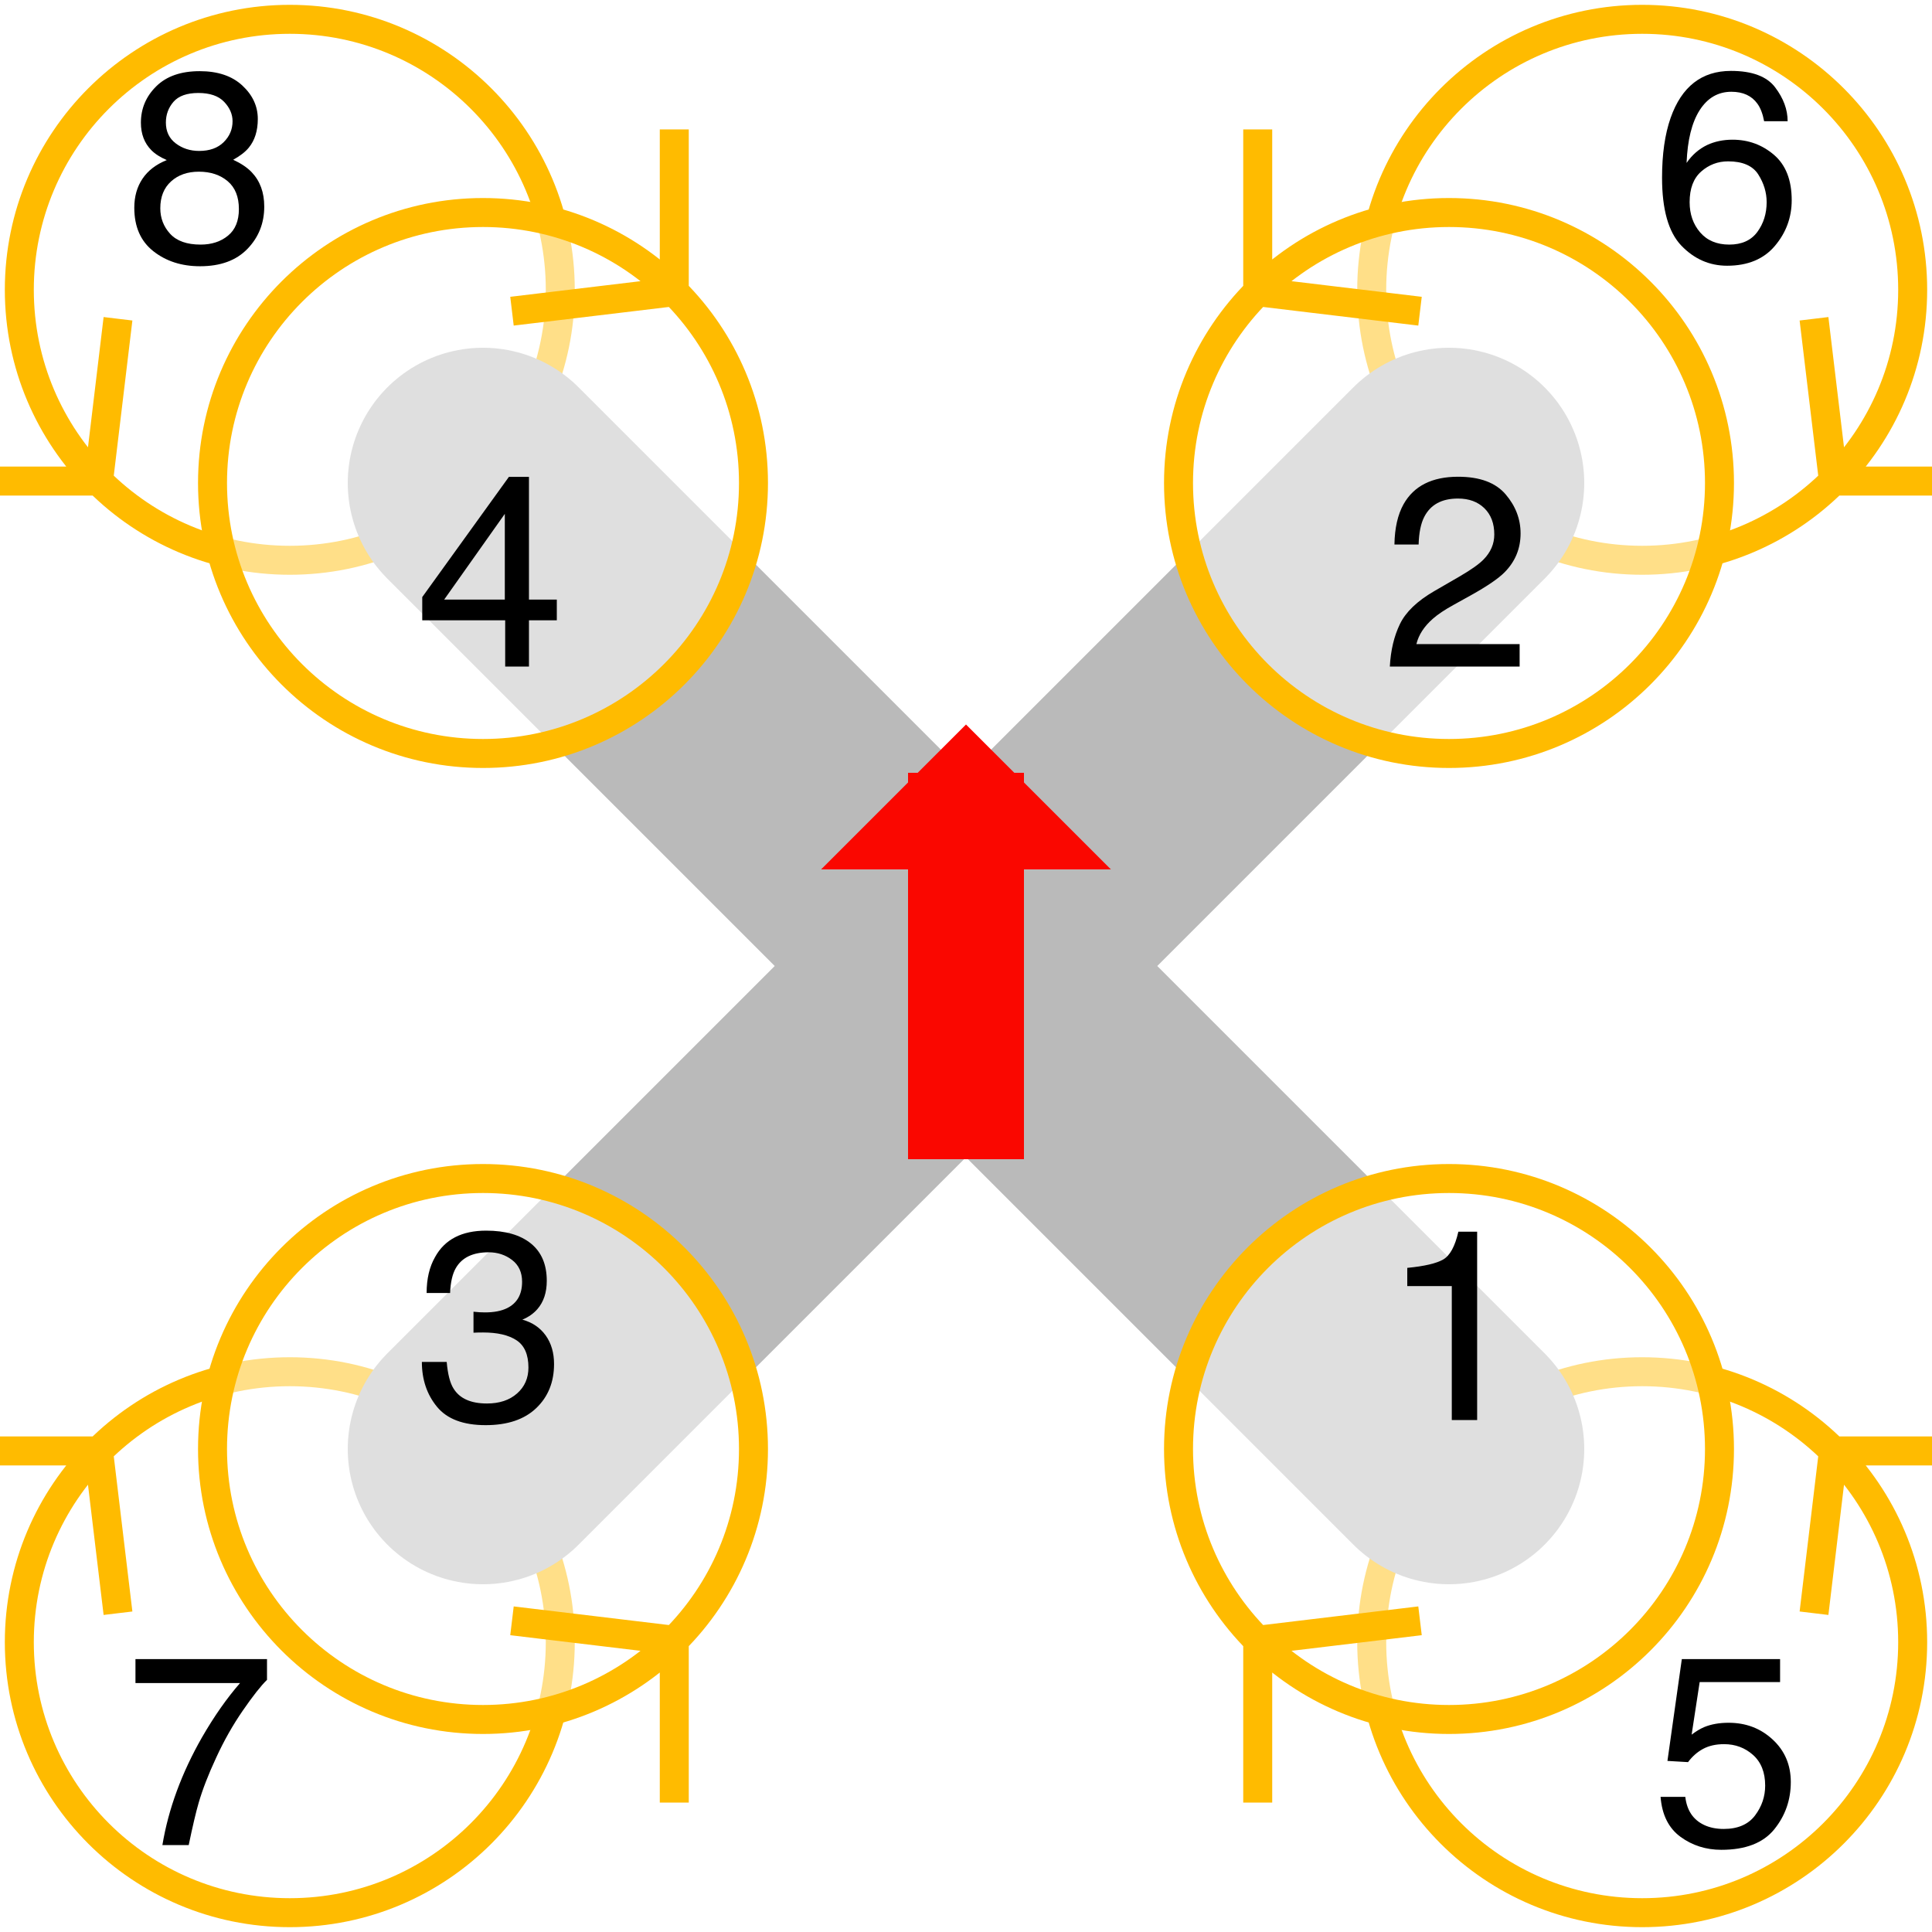
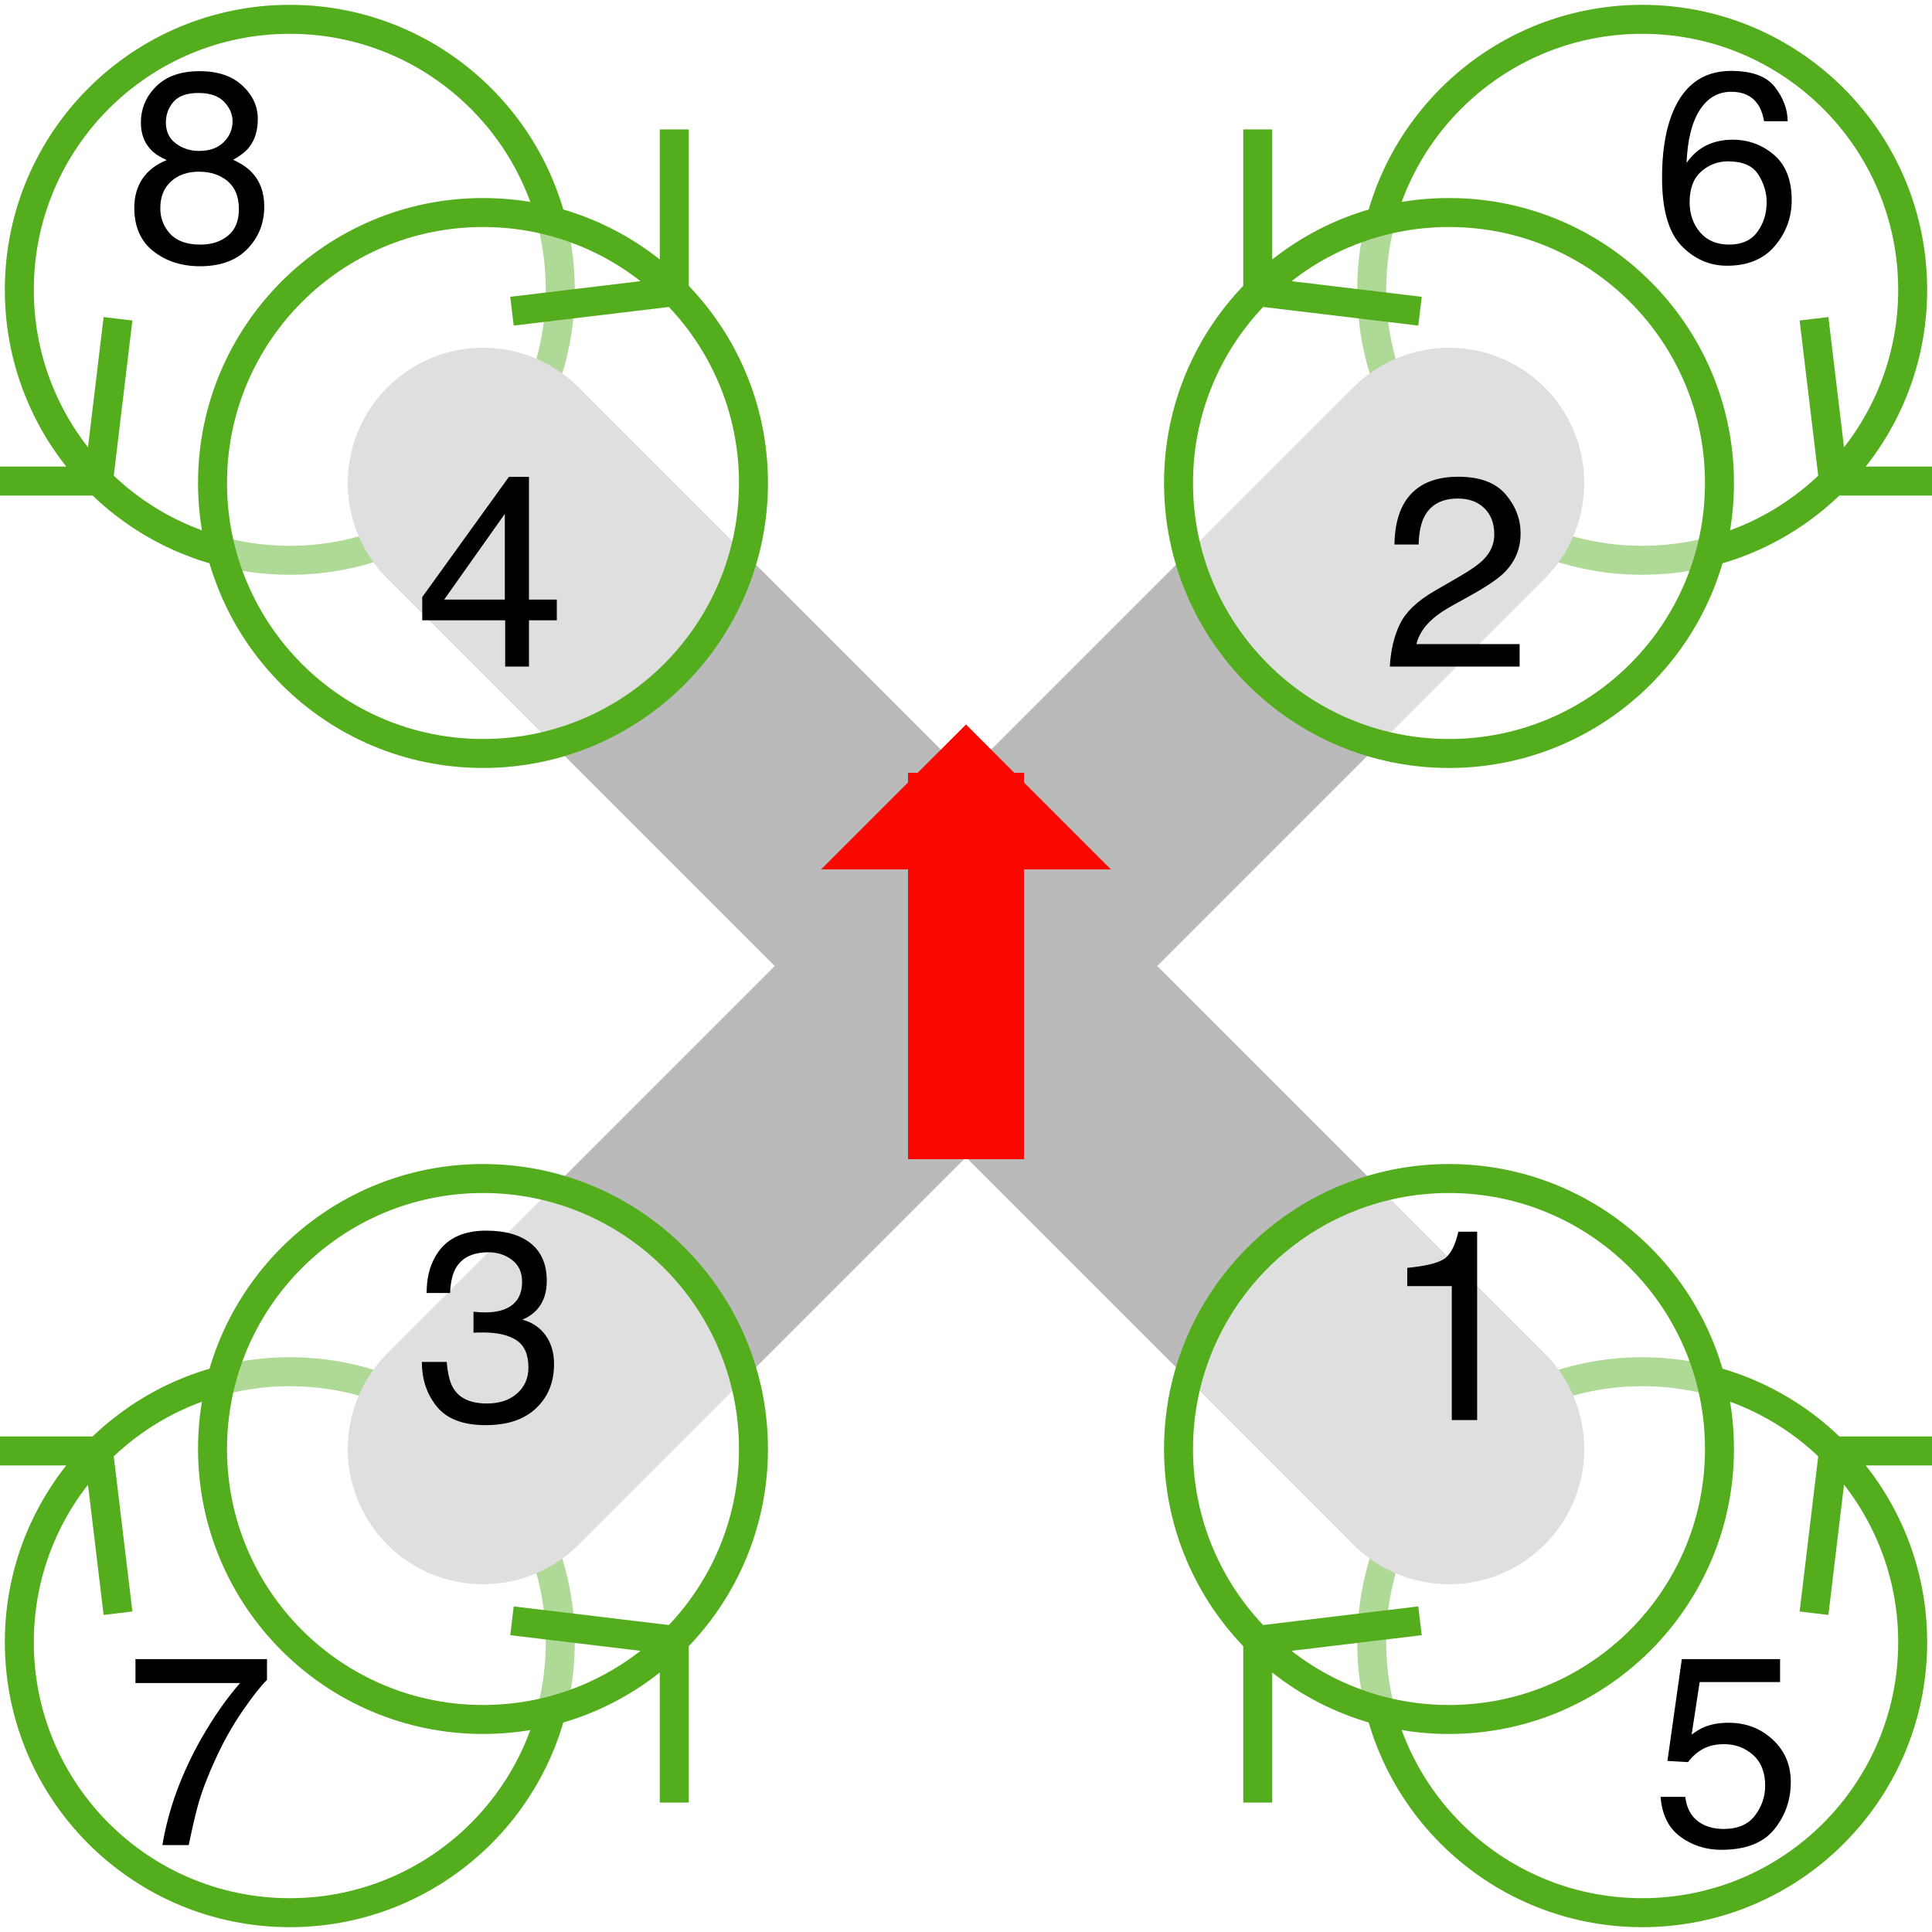
<svg xmlns="http://www.w3.org/2000/svg" xmlns:xlink="http://www.w3.org/1999/xlink" width="200pt" height="200pt" viewBox="0 0 200 200" version="1.1">
  <defs>
    <g>
      <symbol overflow="visible" id="glyph0-0">
        <path style="stroke:none;" d="" />
      </symbol>
      <symbol overflow="visible" id="glyph0-1">
        <path style="stroke:none;" d="M 3.461 -4.992 C 3.625 -3.586 4.273 -2.617 5.414 -2.078 C 5.996 -1.805 6.672 -1.668 7.438 -1.668 C 8.895 -1.668 9.977 -2.133 10.68 -3.062 C 11.379 -3.992 11.73 -5.023 11.73 -6.152 C 11.73 -7.52 11.312 -8.578 10.48 -9.324 C 9.645 -10.07 8.645 -10.445 7.477 -10.445 C 6.629 -10.445 5.902 -10.281 5.297 -9.953 C 4.691 -9.625 4.176 -9.168 3.746 -8.586 L 1.613 -8.711 L 3.102 -19.25 L 13.273 -19.25 L 13.273 -16.871 L 4.949 -16.871 L 4.117 -11.43 C 4.57 -11.777 5.004 -12.035 5.414 -12.211 C 6.145 -12.512 6.984 -12.66 7.945 -12.66 C 9.738 -12.66 11.262 -12.082 12.508 -10.922 C 13.758 -9.766 14.383 -8.297 14.383 -6.523 C 14.383 -4.672 13.812 -3.039 12.668 -1.625 C 11.523 -0.215 9.699 0.492 7.191 0.492 C 5.598 0.492 4.188 0.043 2.961 -0.855 C 1.734 -1.754 1.047 -3.133 0.902 -4.992 Z M 3.461 -4.992 " />
      </symbol>
      <symbol overflow="visible" id="glyph0-2">
        <path style="stroke:none;" d="M 12.762 -17.957 C 13.625 -16.824 14.055 -15.656 14.055 -14.453 L 11.621 -14.453 C 11.477 -15.227 11.242 -15.832 10.922 -16.27 C 10.332 -17.09 9.434 -17.5 8.23 -17.5 C 6.855 -17.5 5.762 -16.863 4.949 -15.594 C 4.137 -14.32 3.688 -12.5 3.594 -10.133 C 4.16 -10.961 4.871 -11.578 5.727 -11.992 C 6.512 -12.355 7.387 -12.539 8.352 -12.539 C 9.992 -12.539 11.426 -12.012 12.648 -10.965 C 13.867 -9.918 14.477 -8.352 14.477 -6.273 C 14.477 -4.496 13.898 -2.922 12.742 -1.551 C 11.586 -0.18 9.934 0.508 7.793 0.508 C 5.961 0.508 4.379 -0.188 3.047 -1.578 C 1.719 -2.969 1.055 -5.309 1.055 -8.602 C 1.055 -11.035 1.348 -13.098 1.941 -14.793 C 3.082 -18.039 5.164 -19.66 8.188 -19.66 C 10.375 -19.66 11.902 -19.094 12.762 -17.957 Z M 10.918 -2.988 C 11.559 -3.859 11.883 -4.887 11.883 -6.07 C 11.883 -7.074 11.594 -8.027 11.02 -8.934 C 10.445 -9.84 9.402 -10.297 7.891 -10.297 C 6.832 -10.297 5.902 -9.945 5.105 -9.242 C 4.309 -8.539 3.91 -7.484 3.91 -6.07 C 3.91 -4.832 4.273 -3.789 4.996 -2.945 C 5.723 -2.102 6.727 -1.68 8.012 -1.68 C 9.305 -1.68 10.273 -2.117 10.918 -2.988 Z M 10.918 -2.988 " />
      </symbol>
      <symbol overflow="visible" id="glyph0-3">
        <path style="stroke:none;" d="M 14.641 -19.25 L 14.641 -17.102 C 14.012 -16.492 13.176 -15.43 12.133 -13.918 C 11.09 -12.406 10.168 -10.773 9.367 -9.023 C 8.574 -7.32 7.969 -5.766 7.562 -4.359 C 7.297 -3.457 6.953 -2.004 6.535 0 L 3.812 0 C 4.434 -3.738 5.801 -7.457 7.914 -11.156 C 9.164 -13.324 10.477 -15.199 11.852 -16.773 L 1.023 -16.773 L 1.023 -19.25 Z M 14.641 -19.25 " />
      </symbol>
      <symbol overflow="visible" id="glyph0-4">
        <path style="stroke:none;" d="M 10.156 -12.285 C 10.77 -12.891 11.074 -13.613 11.074 -14.453 C 11.074 -15.18 10.781 -15.852 10.199 -16.461 C 9.617 -17.07 8.727 -17.375 7.531 -17.375 C 6.348 -17.375 5.492 -17.07 4.961 -16.461 C 4.434 -15.852 4.172 -15.133 4.172 -14.312 C 4.172 -13.395 4.512 -12.672 5.195 -12.156 C 5.879 -11.637 6.688 -11.375 7.617 -11.375 C 8.699 -11.375 9.547 -11.68 10.156 -12.285 Z M 10.602 -2.605 C 11.355 -3.219 11.73 -4.137 11.73 -5.359 C 11.73 -6.625 11.344 -7.586 10.57 -8.242 C 9.793 -8.898 8.801 -9.227 7.586 -9.227 C 6.41 -9.227 5.453 -8.895 4.711 -8.223 C 3.969 -7.555 3.594 -6.625 3.594 -5.441 C 3.594 -4.422 3.934 -3.539 4.613 -2.797 C 5.293 -2.055 6.344 -1.68 7.766 -1.68 C 8.906 -1.68 9.852 -1.988 10.602 -2.605 Z M 2.664 -11.457 C 1.945 -12.188 1.586 -13.133 1.586 -14.301 C 1.586 -15.758 2.113 -17.012 3.172 -18.062 C 4.23 -19.109 5.727 -19.633 7.672 -19.633 C 9.547 -19.633 11.02 -19.137 12.086 -18.148 C 13.152 -17.16 13.688 -16.004 13.688 -14.684 C 13.688 -13.461 13.375 -12.473 12.758 -11.719 C 12.41 -11.289 11.871 -10.867 11.141 -10.461 C 11.953 -10.086 12.594 -9.656 13.055 -9.172 C 13.922 -8.262 14.355 -7.078 14.355 -5.617 C 14.355 -3.895 13.777 -2.438 12.617 -1.238 C 11.461 -0.039 9.824 0.562 7.711 0.562 C 5.805 0.562 4.195 0.043 2.879 -0.992 C 1.562 -2.027 0.902 -3.527 0.902 -5.496 C 0.902 -6.652 1.184 -7.652 1.75 -8.496 C 2.316 -9.34 3.152 -9.984 4.266 -10.43 C 3.582 -10.723 3.047 -11.066 2.664 -11.457 Z M 2.664 -11.457 " />
      </symbol>
      <symbol overflow="visible" id="glyph0-5">
        <path style="stroke:none;" d="M 2.68 -13.863 L 2.68 -15.75 C 4.457 -15.922 5.695 -16.211 6.398 -16.617 C 7.102 -17.023 7.625 -17.984 7.969 -19.496 L 9.914 -19.496 L 9.914 0 L 7.289 0 L 7.289 -13.863 Z M 2.68 -13.863 " />
      </symbol>
      <symbol overflow="visible" id="glyph0-6">
        <path style="stroke:none;" d="M 1.922 -4.402 C 2.527 -5.652 3.711 -6.785 5.469 -7.805 L 8.094 -9.324 C 9.27 -10.008 10.094 -10.59 10.57 -11.074 C 11.316 -11.832 11.688 -12.695 11.688 -13.672 C 11.688 -14.812 11.348 -15.715 10.664 -16.387 C 9.98 -17.055 9.07 -17.391 7.93 -17.391 C 6.242 -17.391 5.078 -16.754 4.43 -15.477 C 4.082 -14.793 3.891 -13.844 3.855 -12.633 L 1.352 -12.633 C 1.379 -14.336 1.695 -15.727 2.297 -16.805 C 3.363 -18.699 5.246 -19.648 7.945 -19.648 C 10.188 -19.648 11.824 -19.039 12.859 -17.828 C 13.895 -16.617 14.41 -15.266 14.41 -13.781 C 14.41 -12.215 13.859 -10.875 12.758 -9.762 C 12.117 -9.113 10.973 -8.332 9.324 -7.41 L 7.453 -6.371 C 6.559 -5.879 5.855 -5.41 5.344 -4.961 C 4.434 -4.168 3.859 -3.289 3.625 -2.324 L 14.312 -2.324 L 14.312 0 L 0.875 0 C 0.965 -1.688 1.316 -3.152 1.922 -4.402 Z M 1.922 -4.402 " />
      </symbol>
      <symbol overflow="visible" id="glyph0-7">
        <path style="stroke:none;" d="M 2.234 -1.375 C 1.191 -2.645 0.672 -4.191 0.672 -6.016 L 3.242 -6.016 C 3.352 -4.75 3.586 -3.828 3.953 -3.254 C 4.59 -2.223 5.742 -1.711 7.41 -1.711 C 8.703 -1.711 9.742 -2.055 10.527 -2.75 C 11.312 -3.441 11.703 -4.336 11.703 -5.43 C 11.703 -6.777 11.289 -7.719 10.465 -8.258 C 9.641 -8.797 8.496 -9.062 7.027 -9.062 C 6.863 -9.062 6.695 -9.062 6.527 -9.059 C 6.359 -9.055 6.188 -9.047 6.016 -9.039 L 6.016 -11.211 C 6.27 -11.184 6.484 -11.164 6.656 -11.156 C 6.832 -11.148 7.02 -11.141 7.219 -11.141 C 8.141 -11.141 8.895 -11.289 9.488 -11.578 C 10.527 -12.09 11.047 -13 11.047 -14.312 C 11.047 -15.289 10.699 -16.043 10.008 -16.57 C 9.316 -17.098 8.508 -17.363 7.586 -17.363 C 5.945 -17.363 4.812 -16.816 4.184 -15.723 C 3.836 -15.121 3.641 -14.266 3.594 -13.152 L 1.164 -13.152 C 1.164 -14.609 1.453 -15.852 2.039 -16.871 C 3.039 -18.695 4.805 -19.605 7.328 -19.605 C 9.324 -19.605 10.867 -19.16 11.961 -18.273 C 13.055 -17.383 13.602 -16.098 13.602 -14.41 C 13.602 -13.207 13.281 -12.23 12.633 -11.484 C 12.23 -11.02 11.711 -10.656 11.074 -10.391 C 12.105 -10.109 12.91 -9.562 13.488 -8.758 C 14.066 -7.949 14.355 -6.965 14.355 -5.797 C 14.355 -3.93 13.742 -2.406 12.508 -1.23 C 11.277 -0.055 9.535 0.531 7.273 0.531 C 4.957 0.531 3.277 -0.102 2.234 -1.375 Z M 2.234 -1.375 " />
      </symbol>
      <symbol overflow="visible" id="glyph0-8">
        <path style="stroke:none;" d="M 9.258 -6.93 L 9.258 -15.805 L 2.98 -6.93 Z M 9.297 0 L 9.297 -4.785 L 0.711 -4.785 L 0.711 -7.191 L 9.68 -19.633 L 11.758 -19.633 L 11.758 -6.93 L 14.641 -6.93 L 14.641 -4.785 L 11.758 -4.785 L 11.758 0 Z M 9.297 0 " />
      </symbol>
    </g>
  </defs>
  <g id="surface61">
-     <path style="fill:none;stroke-width:3;stroke-linecap:butt;stroke-linejoin:miter;stroke:rgb(255,187,0);stroke-opacity:1;stroke-miterlimit:10;" d="M 198 170 C 198 185.465 185.465 198 170 198 C 154.535 198 142 185.465 142 170 C 142 154.535 154.535 142 170 142 C 185.465 142 198 154.535 198 170 M 189.801 150.199 L 187.785 167 M 189.801 150.199 L 206.602 150.199 " />
+     <path style="fill:none;stroke-width:3;stroke-linecap:butt;stroke-linejoin:miter;stroke:rgb(32.941%,67.843%,11.373%);stroke-opacity:1;stroke-miterlimit:10;" d="M 198 170 C 198 185.465 185.465 198 170 198 C 154.535 198 142 185.465 142 170 C 142 154.535 154.535 142 170 142 C 185.465 142 198 154.535 198 170 M 189.801 150.199 L 187.785 167 M 189.801 150.199 L 206.602 150.199 " />
    <g style="fill:rgb(0%,0%,0%);fill-opacity:1;">
      <use xlink:href="#glyph0-1" x="171" y="191" />
    </g>
-     <path style="fill:none;stroke-width:3;stroke-linecap:butt;stroke-linejoin:miter;stroke:rgb(255,187,0);stroke-opacity:1;stroke-miterlimit:10;" d="M 198 30 C 198 45.465 185.465 58 170 58 C 154.535 58 142 45.465 142 30 C 142 14.535 154.535 2 170 2 C 185.465 2 198 14.535 198 30 M 189.801 49.801 L 187.785 33 M 189.801 49.801 L 206.602 49.801 " />
+     <path style="fill:none;stroke-width:3;stroke-linecap:butt;stroke-linejoin:miter;stroke:rgb(32.941%,67.843%,11.373%);stroke-opacity:1;stroke-miterlimit:10;" d="M 198 30 C 198 45.465 185.465 58 170 58 C 154.535 58 142 45.465 142 30 C 142 14.535 154.535 2 170 2 C 185.465 2 198 14.535 198 30 M 189.801 49.801 L 187.785 33 M 189.801 49.801 L 206.602 49.801 " />
    <g style="fill:rgb(0%,0%,0%);fill-opacity:1;">
      <use xlink:href="#glyph0-2" x="171" y="27" />
    </g>
-     <path style="fill:none;stroke-width:3;stroke-linecap:butt;stroke-linejoin:miter;stroke:rgb(255,187,0);stroke-opacity:1;stroke-miterlimit:10;" d="M 58 170 C 58 185.465 45.465 198 30 198 C 14.535 198 2 185.465 2 170 C 2 154.535 14.535 142 30 142 C 45.465 142 58 154.535 58 170 M 10.199 150.199 L 12.215 167 M 10.199 150.199 L -6.602 150.199 " />
+     <path style="fill:none;stroke-width:3;stroke-linecap:butt;stroke-linejoin:miter;stroke:rgb(32.941%,67.843%,11.373%);stroke-opacity:1;stroke-miterlimit:10;" d="M 58 170 C 58 185.465 45.465 198 30 198 C 14.535 198 2 185.465 2 170 C 2 154.535 14.535 142 30 142 C 45.465 142 58 154.535 58 170 M 10.199 150.199 L 12.215 167 M 10.199 150.199 L -6.602 150.199 " />
    <g style="fill:rgb(0%,0%,0%);fill-opacity:1;">
      <use xlink:href="#glyph0-3" x="13" y="191" />
    </g>
-     <path style="fill:none;stroke-width:3;stroke-linecap:butt;stroke-linejoin:miter;stroke:rgb(255,187,0);stroke-opacity:1;stroke-miterlimit:10;" d="M 58 30 C 58 45.465 45.465 58 30 58 C 14.535 58 2 45.465 2 30 C 2 14.535 14.535 2 30 2 C 45.465 2 58 14.535 58 30 M 10.199 49.801 L 12.215 33 M 10.199 49.801 L -6.602 49.801 " />
+     <path style="fill:none;stroke-width:3;stroke-linecap:butt;stroke-linejoin:miter;stroke:rgb(32.941%,67.843%,11.373%);stroke-opacity:1;stroke-miterlimit:10;" d="M 58 30 C 58 45.465 45.465 58 30 58 C 14.535 58 2 45.465 2 30 C 2 14.535 14.535 2 30 2 C 45.465 2 58 14.535 58 30 M 10.199 49.801 L 12.215 33 M 10.199 49.801 L -6.602 49.801 " />
    <g style="fill:rgb(0%,0%,0%);fill-opacity:1;">
      <use xlink:href="#glyph0-4" x="13" y="27" />
    </g>
    <path style="fill:none;stroke-width:28;stroke-linecap:round;stroke-linejoin:round;stroke:rgb(72.941%,72.941%,72.941%);stroke-opacity:1;stroke-miterlimit:10;" d="M 50 50 L 150 150 M 50 150 L 150 50 " />
    <path style=" stroke:none;fill-rule:nonzero;fill:rgb(100%,100%,100%);fill-opacity:0.533;" d="M 178 150 C 178 165.465 165.465 178 150 178 C 134.535 178 122 165.465 122 150 C 122 134.535 134.535 122 150 122 C 165.465 122 178 134.535 178 150 " />
-     <path style="fill:none;stroke-width:3;stroke-linecap:butt;stroke-linejoin:miter;stroke:rgb(255,187,0);stroke-opacity:1;stroke-miterlimit:10;" d="M 178 150 C 178 165.465 165.465 178 150 178 C 134.535 178 122 165.465 122 150 C 122 134.535 134.535 122 150 122 C 165.465 122 178 134.535 178 150 M 130.199 169.801 L 130.199 186.602 M 130.199 169.801 L 147 167.785 " />
+     <path style="fill:none;stroke-width:3;stroke-linecap:butt;stroke-linejoin:miter;stroke:rgb(32.941%,67.843%,11.373%);stroke-opacity:1;stroke-miterlimit:10;" d="M 178 150 C 178 165.465 165.465 178 150 178 C 134.535 178 122 165.465 122 150 C 122 134.535 134.535 122 150 122 C 165.465 122 178 134.535 178 150 M 130.199 169.801 L 130.199 186.602 M 130.199 169.801 L 147 167.785 " />
    <g style="fill:rgb(0%,0%,0%);fill-opacity:1;">
      <use xlink:href="#glyph0-5" x="143" y="147" />
    </g>
    <path style=" stroke:none;fill-rule:nonzero;fill:rgb(100%,100%,100%);fill-opacity:0.533;" d="M 178 50 C 178 65.465 165.465 78 150 78 C 134.535 78 122 65.465 122 50 C 122 34.535 134.535 22 150 22 C 165.465 22 178 34.535 178 50 " />
-     <path style="fill:none;stroke-width:3;stroke-linecap:butt;stroke-linejoin:miter;stroke:rgb(255,187,0);stroke-opacity:1;stroke-miterlimit:10;" d="M 178 50 C 178 65.465 165.465 78 150 78 C 134.535 78 122 65.465 122 50 C 122 34.535 134.535 22 150 22 C 165.465 22 178 34.535 178 50 M 130.199 30.199 L 130.199 13.398 M 130.199 30.199 L 147 32.215 " />
+     <path style="fill:none;stroke-width:3;stroke-linecap:butt;stroke-linejoin:miter;stroke:rgb(32.941%,67.843%,11.373%);stroke-opacity:1;stroke-miterlimit:10;" d="M 178 50 C 178 65.465 165.465 78 150 78 C 134.535 78 122 65.465 122 50 C 122 34.535 134.535 22 150 22 C 165.465 22 178 34.535 178 50 M 130.199 30.199 L 130.199 13.398 M 130.199 30.199 L 147 32.215 " />
    <g style="fill:rgb(0%,0%,0%);fill-opacity:1;">
      <use xlink:href="#glyph0-6" x="143" y="69" />
    </g>
    <path style=" stroke:none;fill-rule:nonzero;fill:rgb(100%,100%,100%);fill-opacity:0.533;" d="M 78 150 C 78 165.465 65.465 178 50 178 C 34.535 178 22 165.465 22 150 C 22 134.535 34.535 122 50 122 C 65.465 122 78 134.535 78 150 " />
-     <path style="fill:none;stroke-width:3;stroke-linecap:butt;stroke-linejoin:miter;stroke:rgb(255,187,0);stroke-opacity:1;stroke-miterlimit:10;" d="M 78 150 C 78 165.465 65.465 178 50 178 C 34.535 178 22 165.465 22 150 C 22 134.535 34.535 122 50 122 C 65.465 122 78 134.535 78 150 M 69.801 169.801 L 69.801 186.602 M 69.801 169.801 L 53 167.785 " />
+     <path style="fill:none;stroke-width:3;stroke-linecap:butt;stroke-linejoin:miter;stroke:rgb(32.941%,67.843%,11.373%);stroke-opacity:1;stroke-miterlimit:10;" d="M 78 150 C 78 165.465 65.465 178 50 178 C 34.535 178 22 165.465 22 150 C 22 134.535 34.535 122 50 122 C 65.465 122 78 134.535 78 150 M 69.801 169.801 L 69.801 186.602 M 69.801 169.801 L 53 167.785 " />
    <g style="fill:rgb(0%,0%,0%);fill-opacity:1;">
      <use xlink:href="#glyph0-7" x="43" y="147" />
    </g>
    <path style=" stroke:none;fill-rule:nonzero;fill:rgb(100%,100%,100%);fill-opacity:0.533;" d="M 78 50 C 78 65.465 65.465 78 50 78 C 34.535 78 22 65.465 22 50 C 22 34.535 34.535 22 50 22 C 65.465 22 78 34.535 78 50 " />
-     <path style="fill:none;stroke-width:3;stroke-linecap:butt;stroke-linejoin:miter;stroke:rgb(255,187,0);stroke-opacity:1;stroke-miterlimit:10;" d="M 78 50 C 78 65.465 65.465 78 50 78 C 34.535 78 22 65.465 22 50 C 22 34.535 34.535 22 50 22 C 65.465 22 78 34.535 78 50 M 69.801 30.199 L 69.801 13.398 M 69.801 30.199 L 53 32.215 " />
+     <path style="fill:none;stroke-width:3;stroke-linecap:butt;stroke-linejoin:miter;stroke:rgb(32.941%,67.843%,11.373%);stroke-opacity:1;stroke-miterlimit:10;" d="M 78 50 C 78 65.465 65.465 78 50 78 C 34.535 78 22 65.465 22 50 C 22 34.535 34.535 22 50 22 C 65.465 22 78 34.535 78 50 M 69.801 30.199 L 69.801 13.398 M 69.801 30.199 L 53 32.215 " />
    <g style="fill:rgb(0%,0%,0%);fill-opacity:1;">
      <use xlink:href="#glyph0-8" x="43" y="69" />
    </g>
    <path style="fill:none;stroke-width:12;stroke-linecap:butt;stroke-linejoin:bevel;stroke:rgb(98.039%,2.745%,0%);stroke-opacity:1;stroke-miterlimit:10;" d="M 100 80 L 100 120 " />
    <path style=" stroke:none;fill-rule:nonzero;fill:rgb(98.039%,2.745%,0%);fill-opacity:1;" d="M 100 75 L 85 90 L 115 90 L 100 75 " />
  </g>
</svg>
